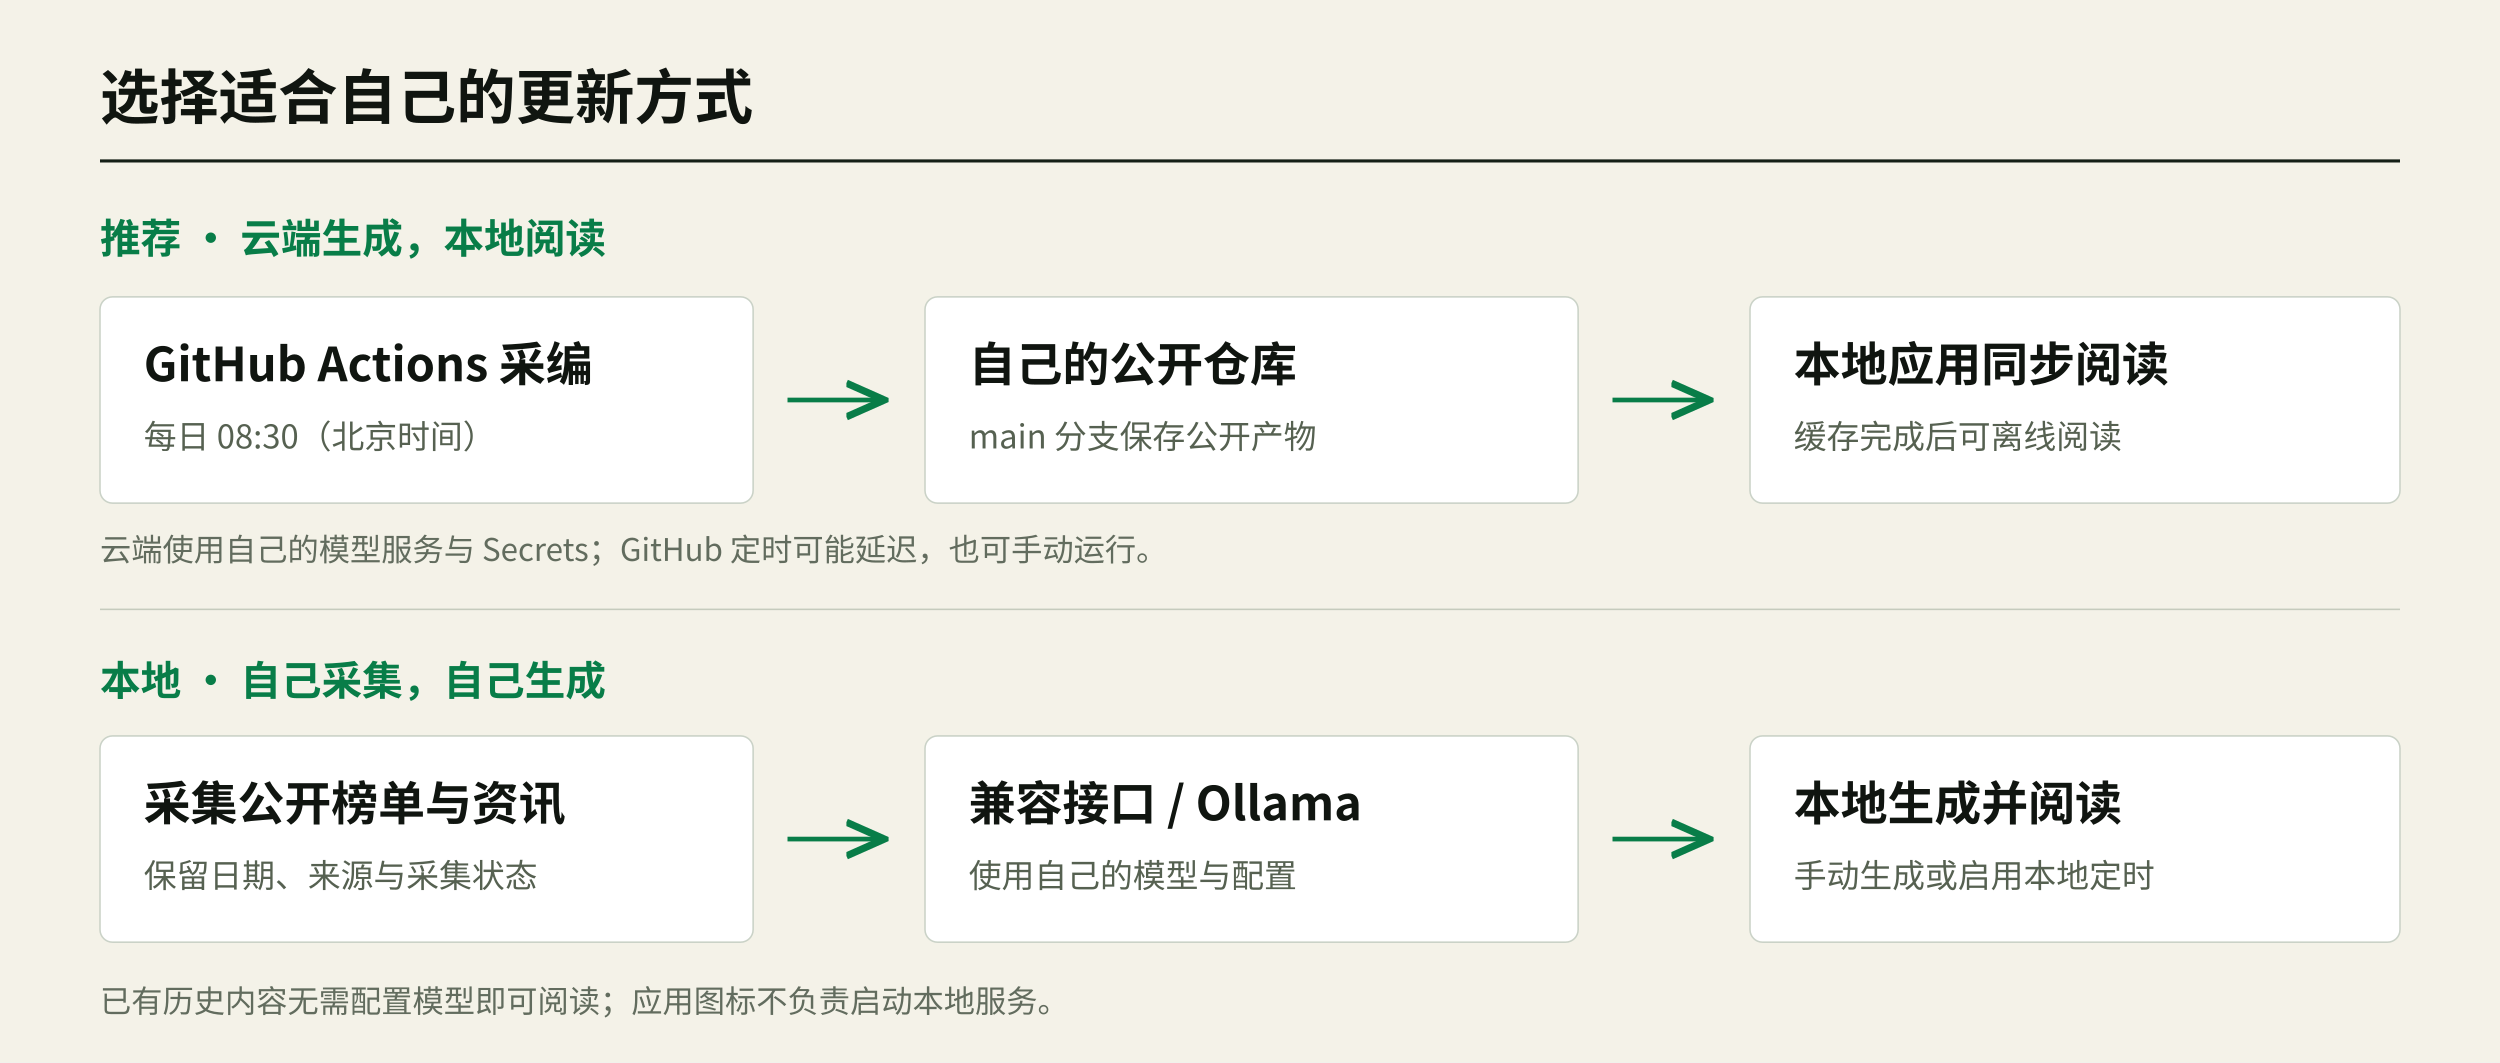
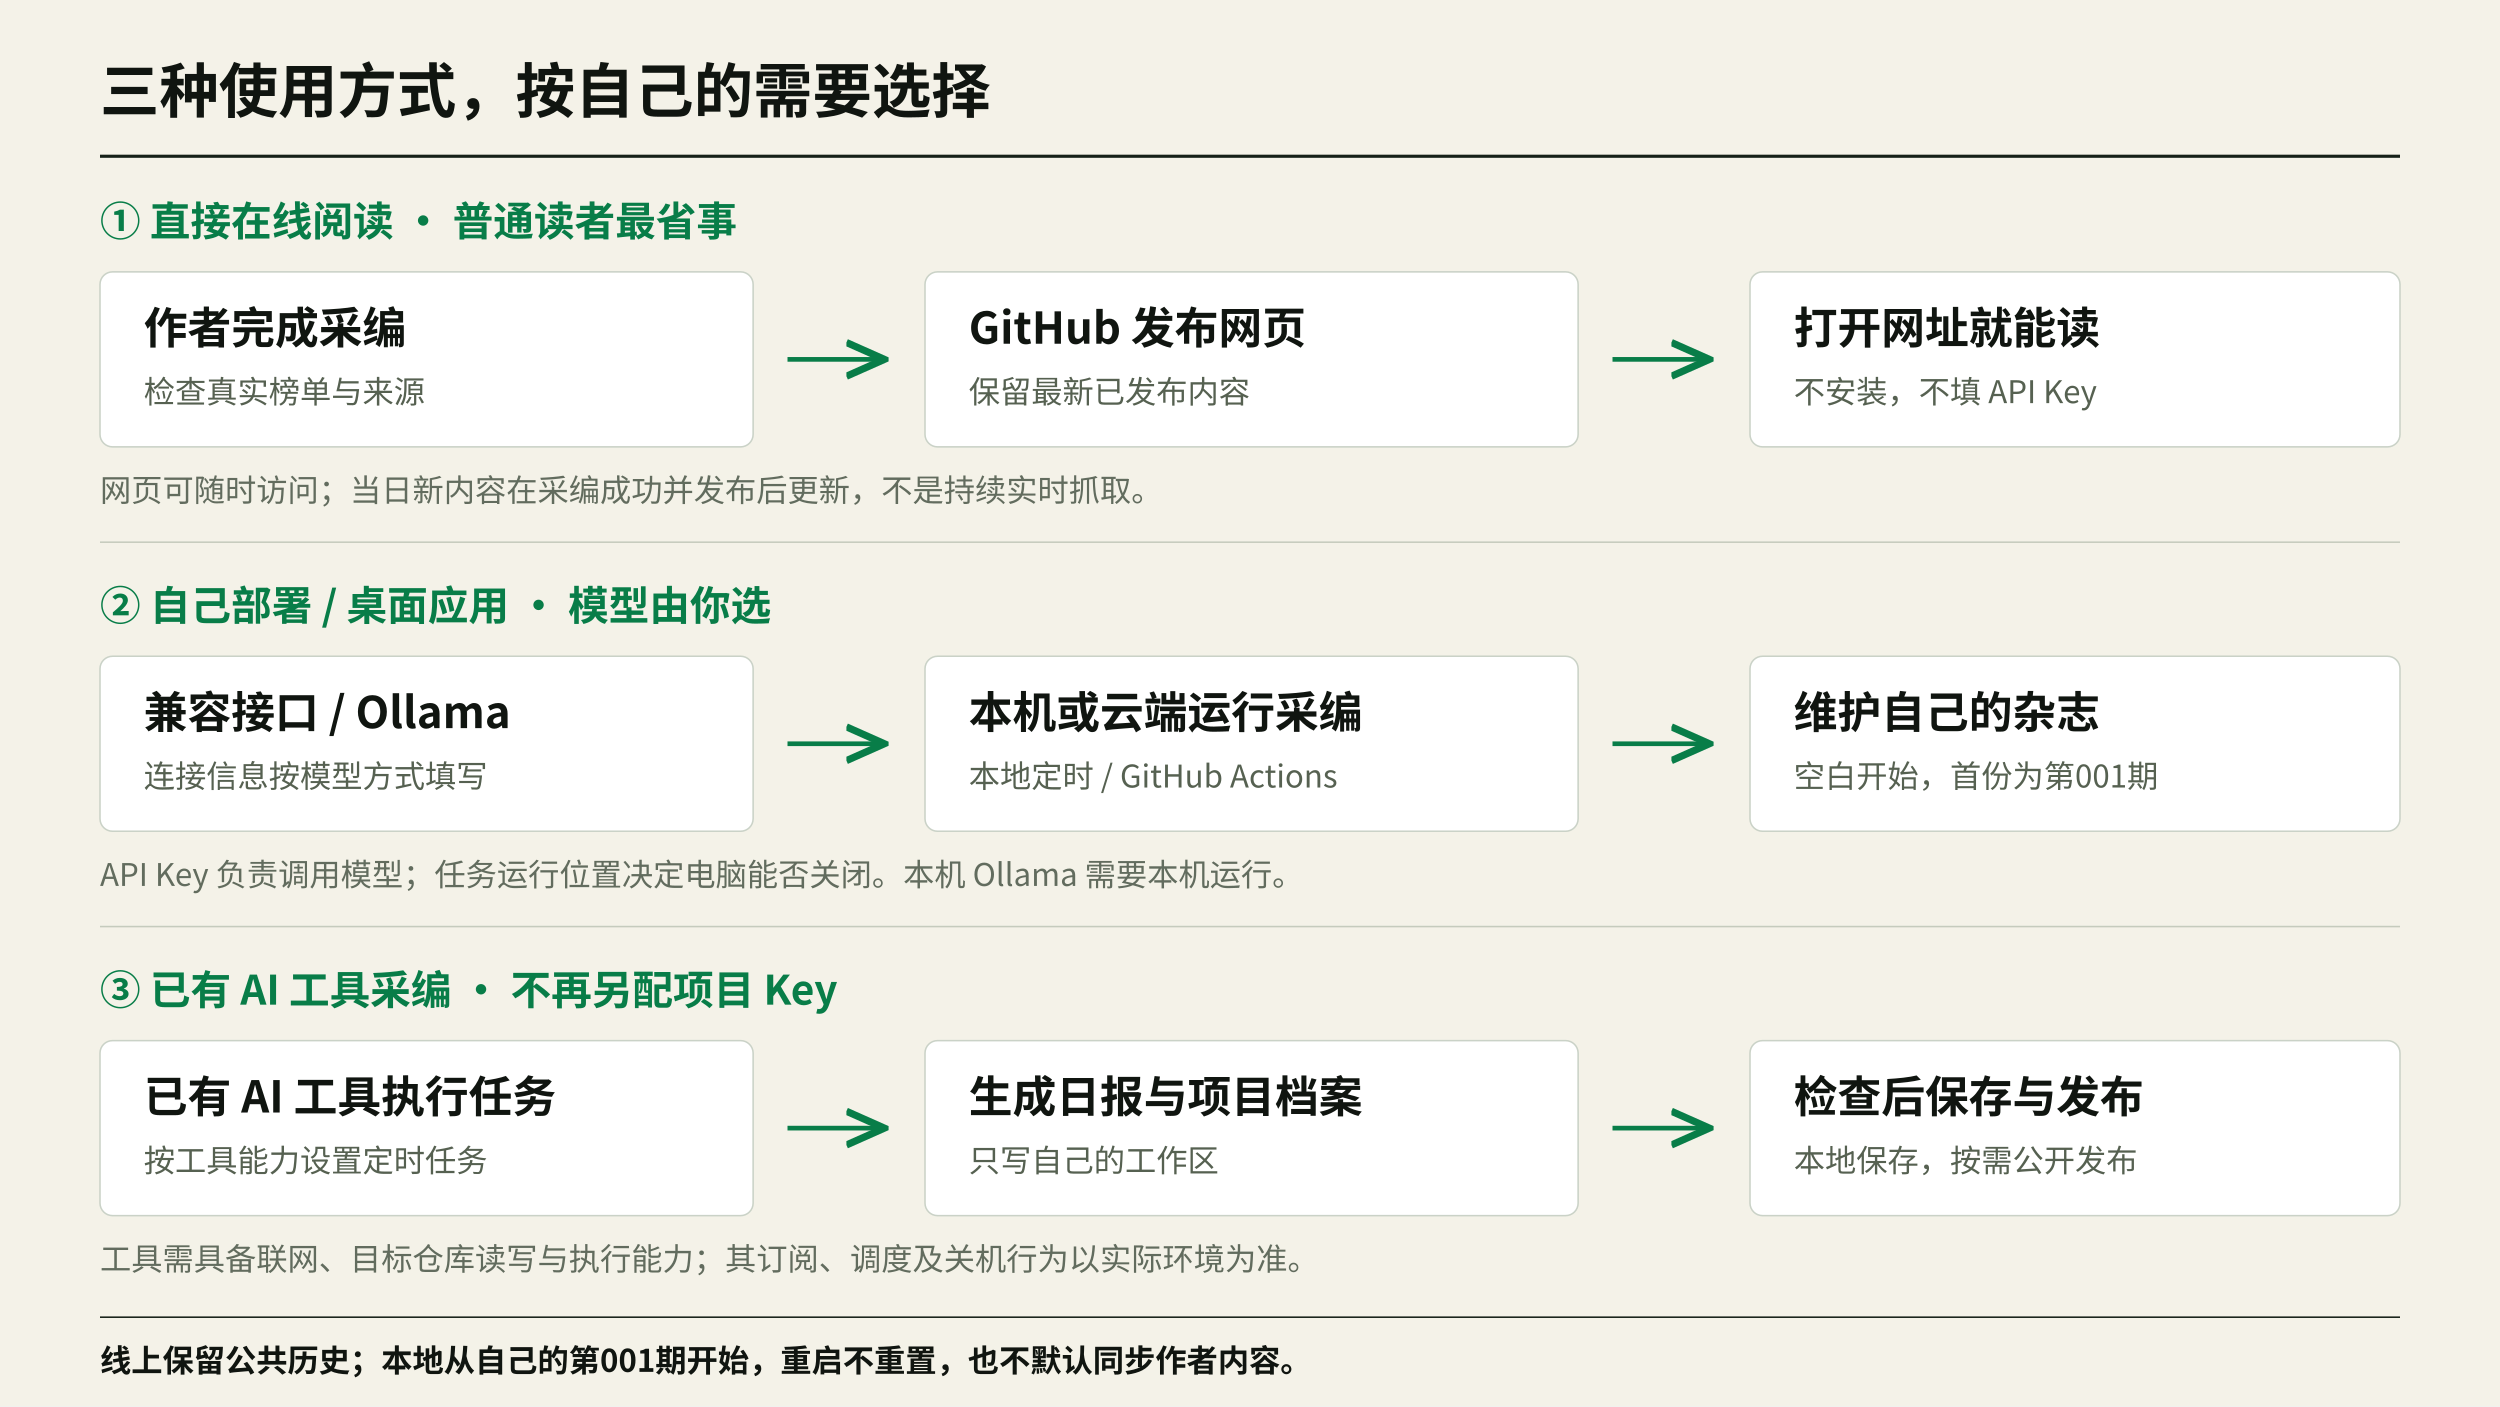
- <svg xmlns="http://www.w3.org/2000/svg" width="1600" height="680" viewBox="0 0 1600 680" role="img" aria-labelledby="title desc">
+ <svg xmlns="http://www.w3.org/2000/svg" width="1600" height="900" viewBox="0 0 1600 900" role="img" aria-labelledby="title desc">
  <defs>
    <marker id="arrow" viewBox="0 0 10 10" refX="9" refY="5" markerWidth="9" markerHeight="9" orient="auto-start-reverse">
      <path d="M0 1L9 5L0 9" fill="none" stroke="#087d48" stroke-width="1.7" />
    </marker>
  </defs>
-   <rect width="1600" height="680" fill="#f4f2e8" />
+   <rect width="1600" height="900" fill="#f4f2e8" />
  <g font-family="PingFang SC,Microsoft YaHei,Noto Sans CJK SC,sans-serif">
-     <text x="64" y="76" font-size="38" font-weight="750" fill="#101510">选择适合自己的更新方式</text>
-     <path d="M64 103H1536" stroke="#152017" stroke-width="2" />
-     <text x="64" y="162" font-size="26" font-weight="700" fill="#087d48">推荐 · 云端生成，本地阅读</text>
+     <text x="64" y="72" font-size="38" font-weight="750" fill="#101510">三种使用方式，按自己的需要选择</text>
+     <path d="M64 100H1536" stroke="#152017" stroke-width="2" />
+     <text x="64" y="151" font-size="26" font-weight="700" fill="#087d48">① 直接在线阅读 · 普通读者最省事</text>
    <g fill="#fff" stroke="#cad2c7">
-       <rect x="64" y="190" width="418" height="132" rx="8" />
-       <rect x="592" y="190" width="418" height="132" rx="8" />
-       <rect x="1120" y="190" width="416" height="132" rx="8" />
+       <rect x="64" y="174" width="418" height="112" rx="8" />
+       <rect x="592" y="174" width="418" height="112" rx="8" />
+       <rect x="1120" y="174" width="416" height="112" rx="8" />
    </g>
-     <g fill="#101510" font-size="30" font-weight="700">
-       <text x="92" y="244">GitHub Actions 采编</text>
-       <text x="620" y="244">自己的公开仓库</text>
-       <text x="1148" y="244">本地应用同步阅读</text>
+     <g fill="#101510" font-size="28" font-weight="700">
+       <text x="92" y="220">作者完成采编</text>
+       <text x="620" y="220">GitHub 发布网页</text>
+       <text x="1148" y="220">打开网址就能读</text>
    </g>
-     <g fill="#566151" font-size="21">
-       <text x="92" y="287">每日 08:30（北京时间）</text>
-       <text x="620" y="287">main 分支保存公开产物</text>
-       <text x="1148" y="287">缓存完成后可离线阅读</text>
+     <g fill="#566151" font-size="20">
+       <text x="92" y="258">检查真实榜单与来源</text>
+       <text x="620" y="258">保留最新已发布内容</text>
+       <text x="1148" y="258">不安装，不填 API Key</text>
    </g>
    <g stroke="#087d48" stroke-width="3" marker-end="url(#arrow)">
-       <path d="M504 256H566" />
-       <path d="M1032 256H1094" />
+       <path d="M504 230H566" />
+       <path d="M1032 230H1094" />
    </g>
-     <text x="64" y="359" fill="#626c5e" font-size="20">云端使用自己的模型服务与 Secrets；GitHub 定时可能延迟，也可手动运行。</text>
-     <path d="M64 390H1536" stroke="#c5cbbd" />
-     <text x="64" y="445" font-size="26" font-weight="700" fill="#087d48">本地 · 自己采集，自己生成</text>
+     <text x="64" y="321" fill="#626c5e" font-size="20">网页可随时访问；当日新内容在采编成功并发布后更新，不是持续实时抓取。</text>
+     <path d="M64 347H1536" stroke="#c5cbbd" />
+     <text x="64" y="397" font-size="26" font-weight="700" fill="#087d48">② 自己部署 / 桌面应用 · 模型由你选</text>
    <g fill="#fff" stroke="#cad2c7">
-       <rect x="64" y="471" width="418" height="132" rx="8" />
-       <rect x="592" y="471" width="418" height="132" rx="8" />
-       <rect x="1120" y="471" width="416" height="132" rx="8" />
+       <rect x="64" y="420" width="418" height="112" rx="8" />
+       <rect x="592" y="420" width="418" height="112" rx="8" />
+       <rect x="1120" y="420" width="416" height="112" rx="8" />
    </g>
-     <g fill="#101510" font-size="30" font-weight="700">
-       <text x="92" y="525">采集公开榜单与资讯</text>
-       <text x="620" y="525">兼容接口 / Ollama</text>
-       <text x="1148" y="525">本地生成并阅读</text>
+     <g fill="#101510" font-size="28" font-weight="700">
+       <text x="92" y="466">兼容接口 / Ollama</text>
+       <text x="620" y="466">本机或云端运行采编</text>
+       <text x="1148" y="466">维护自己的杂志</text>
    </g>
-     <g fill="#566151" font-size="21">
-       <text x="92" y="568">保留日期、来源与采集状态</text>
-       <text x="620" y="568">使用自己的模型与配置</text>
-       <text x="1148" y="568">手动生成或启用本地定时</text>
+     <g fill="#566151" font-size="20">
+       <text x="92" y="504">连接信息按模型方式填写</text>
+       <text x="620" y="504">本地定时 / GitHub Actions</text>
+       <text x="1148" y="504">空白开始，首份为第001期</text>
    </g>
    <g stroke="#087d48" stroke-width="3" marker-end="url(#arrow)">
-       <path d="M504 537H566" />
-       <path d="M1032 537H1094" />
+       <path d="M504 476H566" />
+       <path d="M1032 476H1094" />
    </g>
-     <text x="64" y="648" fill="#626c5e" font-size="20">已有历史内容无需配置模型即可阅读；应用图标不负责启动本地服务。</text>
+     <text x="64" y="567" fill="#626c5e" font-size="20">API Key 负责调用模型；任务运行位置决定电脑能否关闭。本机 Ollama 需要本机运行。</text>
+     <path d="M64 593H1536" stroke="#c5cbbd" />
+     <text x="64" y="643" font-size="26" font-weight="700" fill="#087d48">③ 已有 AI 工具采编 · 不再另配项目 Key</text>
+     <g fill="#fff" stroke="#cad2c7">
+       <rect x="64" y="666" width="418" height="112" rx="8" />
+       <rect x="592" y="666" width="418" height="112" rx="8" />
+       <rect x="1120" y="666" width="416" height="112" rx="8" />
+     </g>
+     <g fill="#101510" font-size="28" font-weight="700">
+       <text x="92" y="712">已有 AI 工具执行任务</text>
+       <text x="620" y="712">生成日报与项目档案</text>
+       <text x="1148" y="712">检查后保存与发布</text>
+     </g>
+     <g fill="#566151" font-size="20">
+       <text x="92" y="750">按工具能力设置定时任务</text>
+       <text x="620" y="750">只写自己的工作区</text>
+       <text x="1148" y="750">本地保存，按需公开发布</text>
+     </g>
+     <g stroke="#087d48" stroke-width="3" marker-end="url(#arrow)">
+       <path d="M504 722H566" />
+       <path d="M1032 722H1094" />
+     </g>
+     <text x="64" y="813" fill="#626c5e" font-size="20">工具需具备联网、目标仓库读写与执行能力；其订阅、调度及关机行为以实际环境为准。</text>
+     <path d="M64 843H1536" stroke="#152017" />
+     <text x="64" y="878" fill="#101510" font-size="20" font-weight="700">线上保留公共历史；本地从自己的第001期开始，重启不重置，也不默认同步作者内容。</text>
  </g>
</svg>
